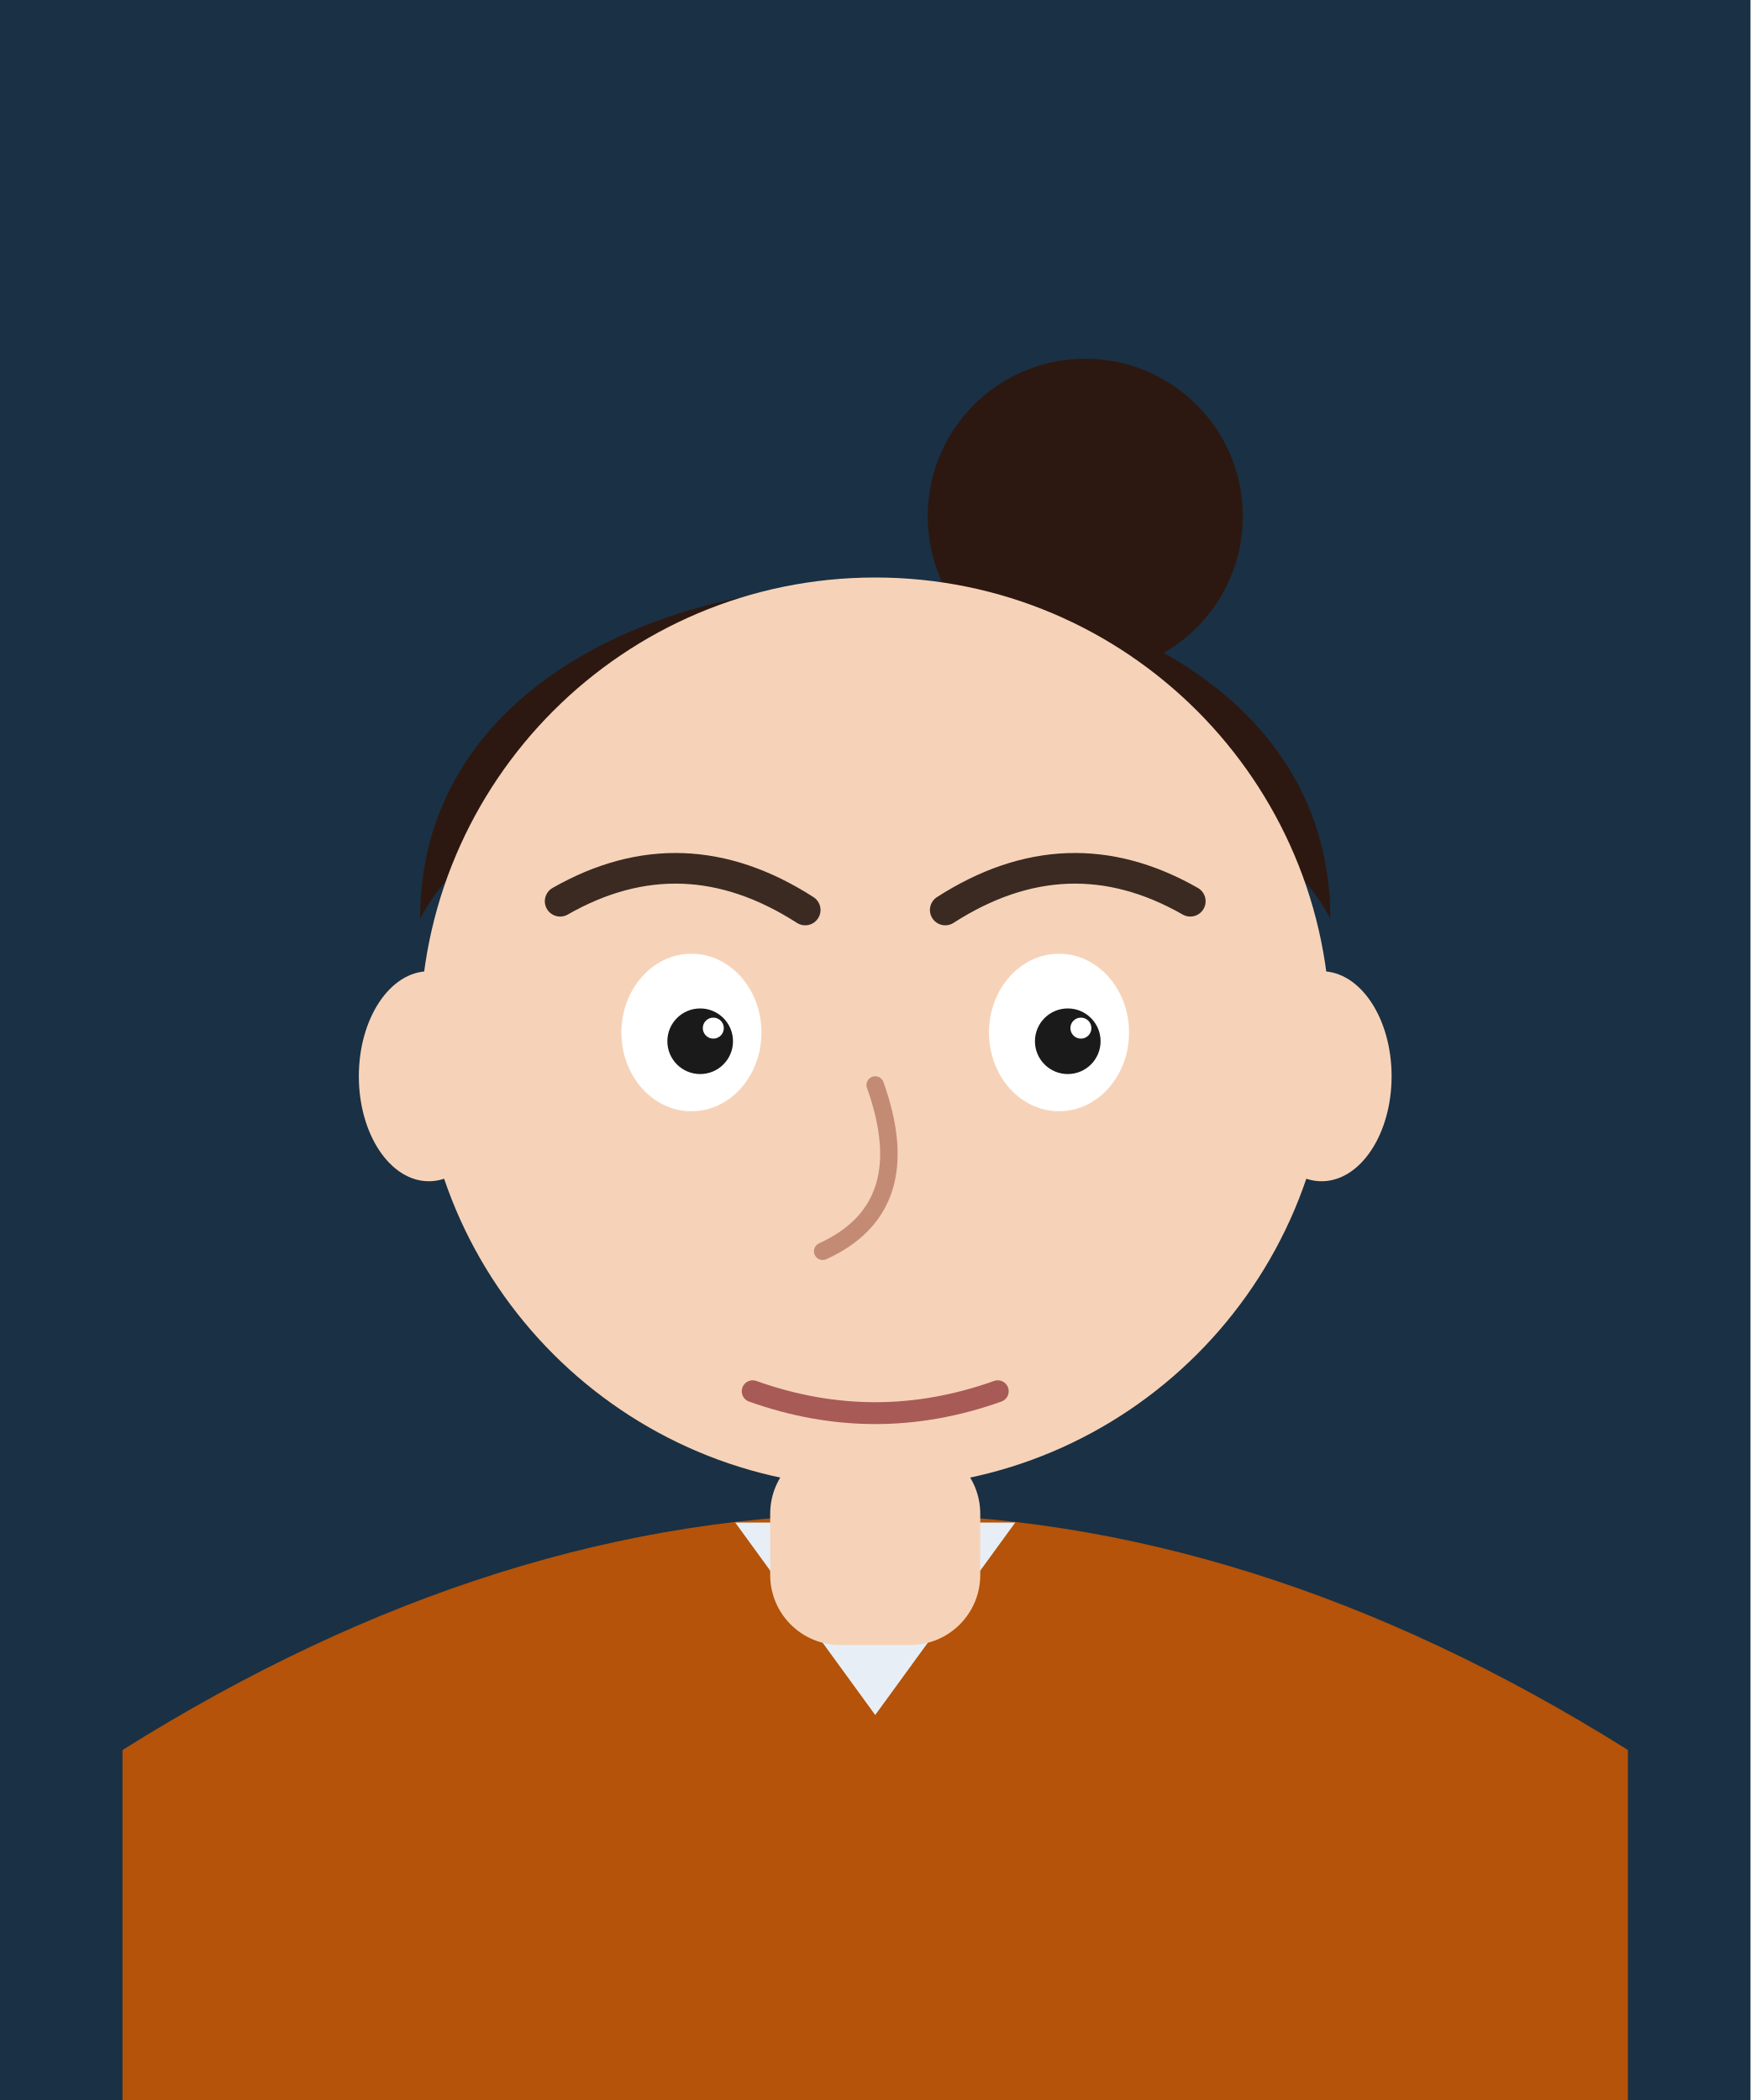
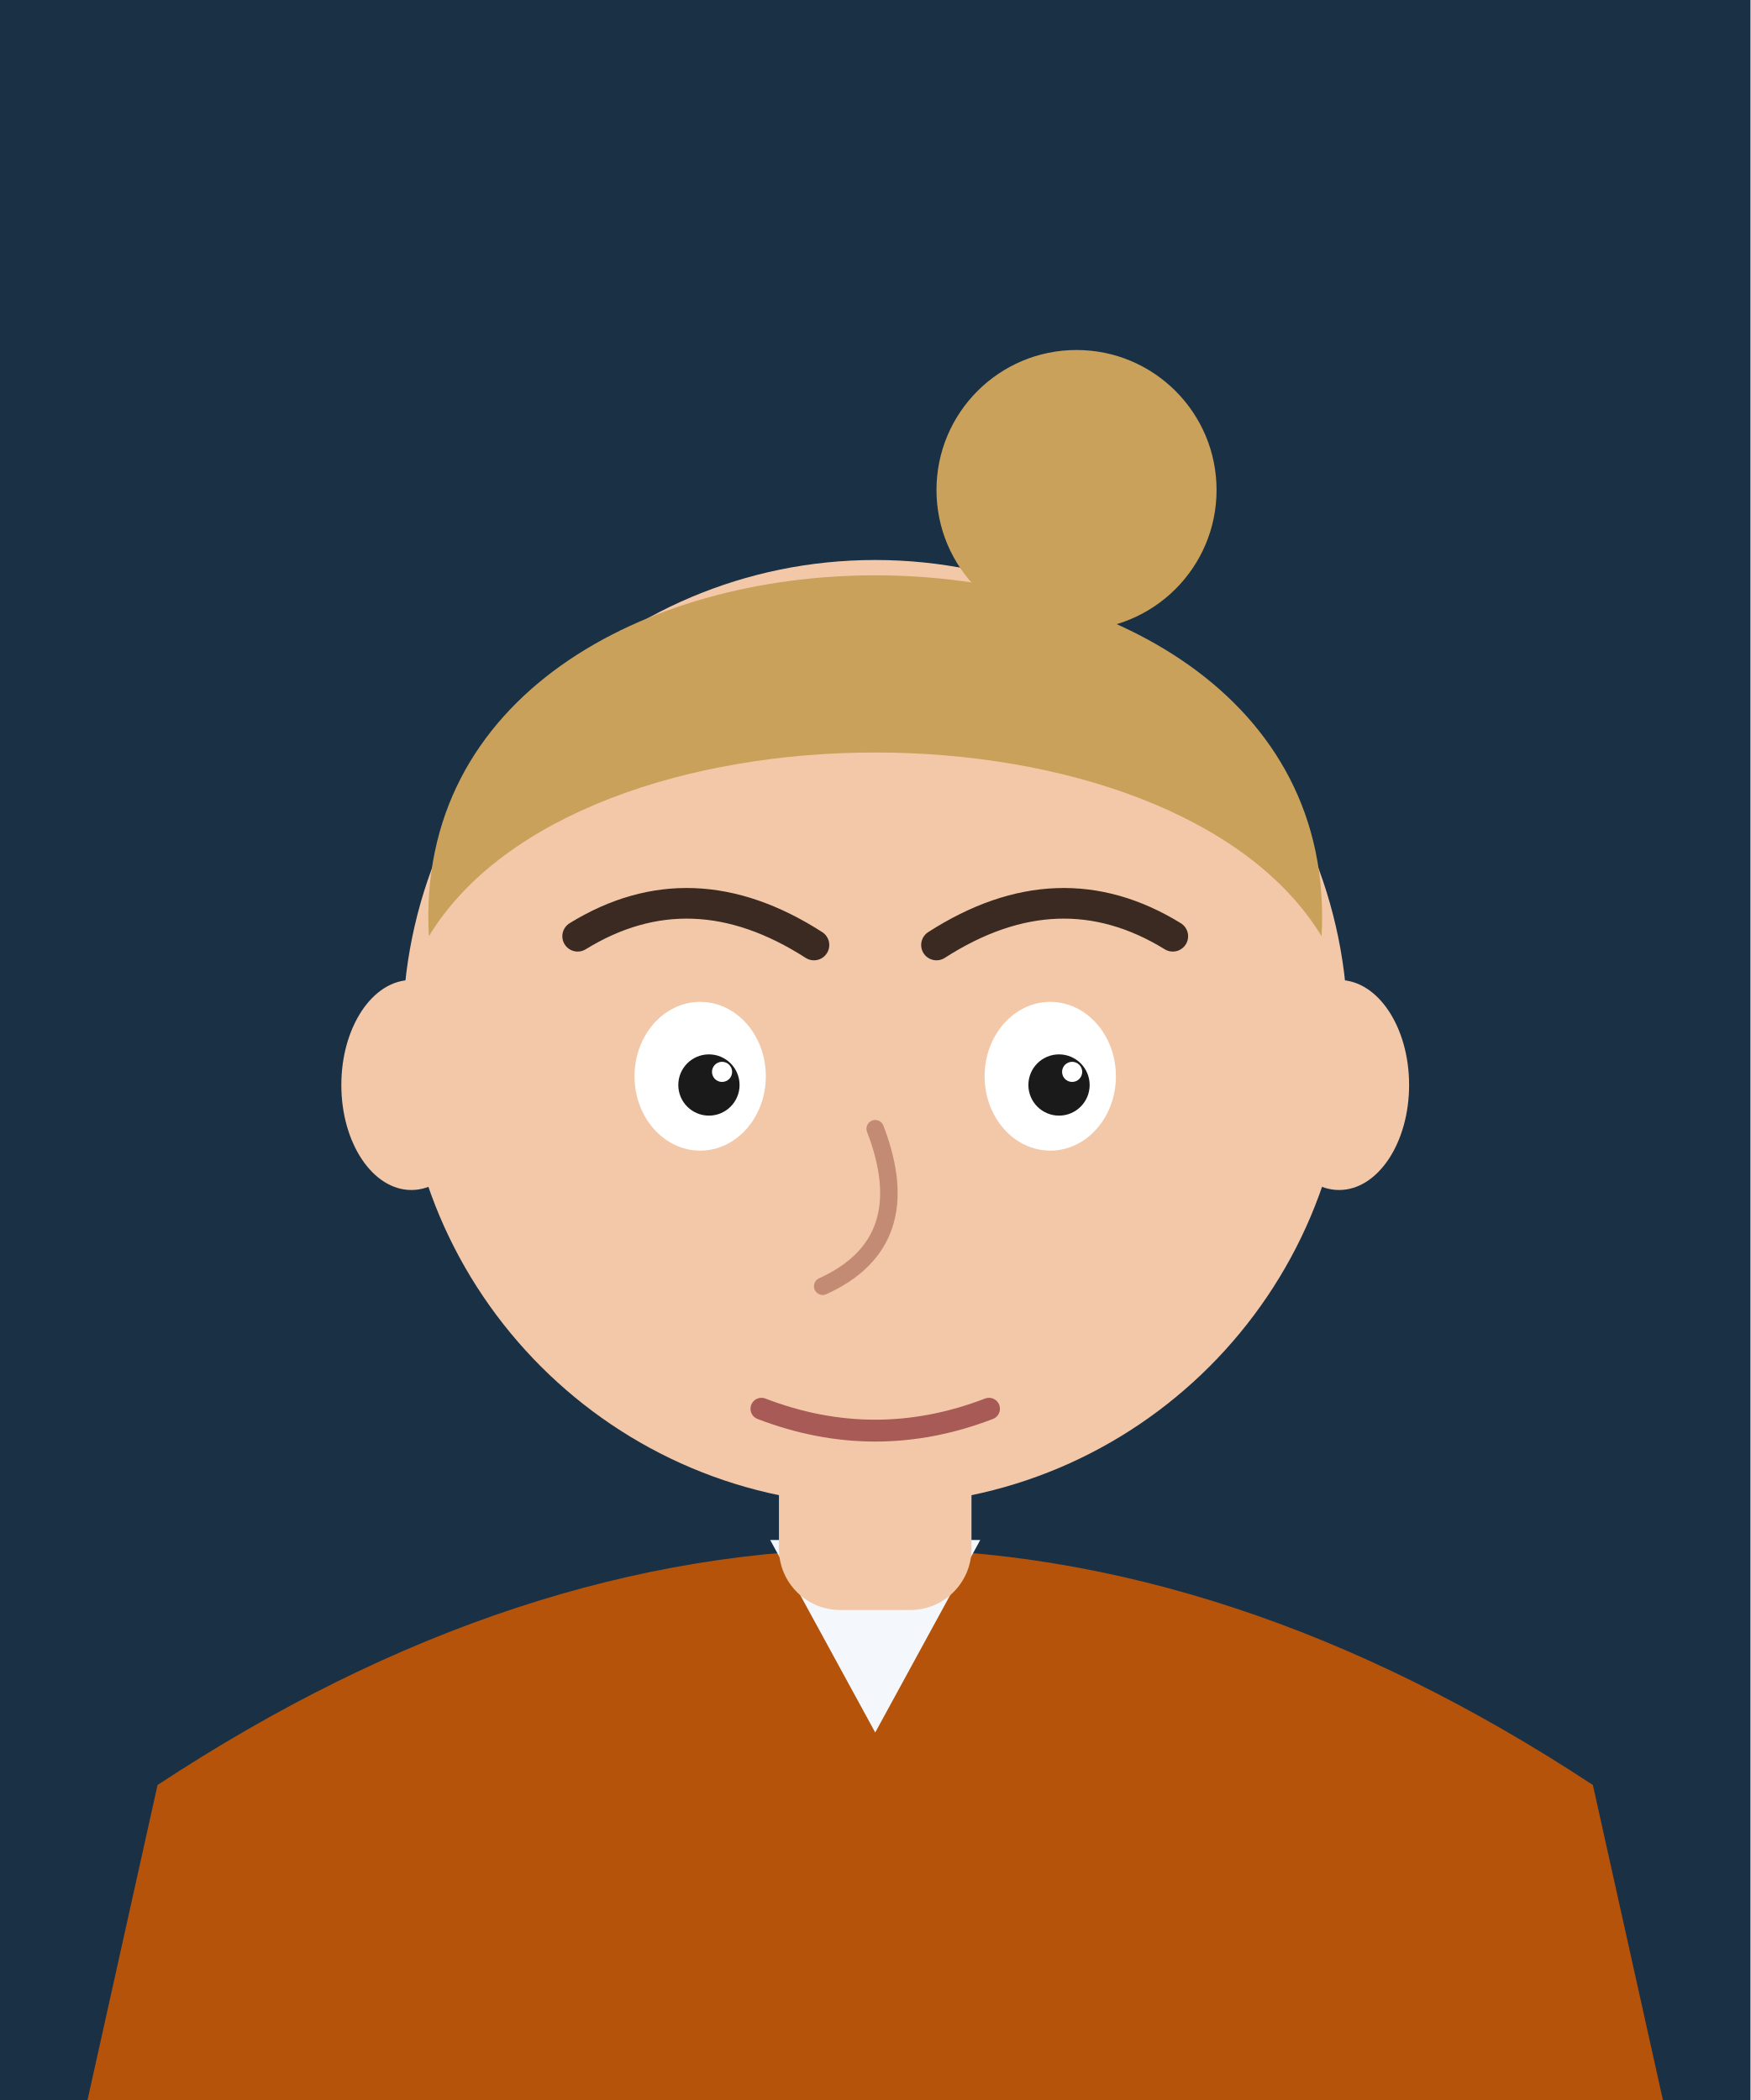
<svg xmlns="http://www.w3.org/2000/svg" viewBox="0 0 400 480">
  <rect width="400" height="480" fill="#1A3044" />
-   <path d="M28 400 Q200 292 372 400 L372 480 L28 480 Z" fill="#B45309" />
-   <path d="M168 348 L200 392 L232 348" fill="#E8EEF5" />
-   <rect x="176" y="330" width="48" height="46" rx="16" fill="#F6D3B8" />
-   <circle cx="248" cy="118" r="36" fill="#2C1810" />
-   <path d="M96 210 C96 108 304 108 304 210 C276 156 124 156 96 210Z" fill="#2C1810" />
-   <circle cx="200" cy="236" r="104" fill="#F6D3B8" />
-   <ellipse cx="98" cy="246" rx="16" ry="24" fill="#F6D3B8" />
-   <ellipse cx="302" cy="246" rx="16" ry="24" fill="#F6D3B8" />
-   <path d="M128 206 Q156 190 184 208" fill="none" stroke="#3A2A22" stroke-width="7" stroke-linecap="round" />
-   <path d="M216 208 Q244 190 272 206" fill="none" stroke="#3A2A22" stroke-width="7" stroke-linecap="round" />
-   <ellipse cx="158" cy="236" rx="16" ry="18" fill="#fff" />
-   <ellipse cx="242" cy="236" rx="16" ry="18" fill="#fff" />
-   <circle cx="160" cy="238" r="7.5" fill="#1a1a1a" />
-   <circle cx="244" cy="238" r="7.5" fill="#1a1a1a" />
-   <circle cx="163" cy="235" r="2.4" fill="#fff" />
-   <circle cx="247" cy="235" r="2.4" fill="#fff" />
-   <path d="M200 248 Q210 276 188 286" fill="none" stroke="#C48B74" stroke-width="4" stroke-linecap="round" />
-   <path d="M172 318 Q200 328 228 318" fill="none" stroke="#A85A56" stroke-width="5" stroke-linecap="round" />
+   <path d="M36 408 Q200 300 364 408 L380 480 L20 480 Z" fill="#B45309" />
+   <path d="M176 352 L200 396 L224 352 Z" fill="#F4F7FB" />
+   <rect x="178" y="328" width="44" height="40" rx="14" fill="#F3C8A8" />
+   <circle cx="200" cy="236" r="108" fill="#F3C8A8" />
+   <ellipse cx="94" cy="248" rx="16" ry="24" fill="#F3C8A8" />
+   <ellipse cx="306" cy="248" rx="16" ry="24" fill="#F3C8A8" />
+   <circle cx="246" cy="112" r="32" fill="#C9A15A" />
+   <path d="M98 214 C92 104 308 104 302 214 C268 158 132 158 98 214Z" fill="#C9A15A" />
+   <path d="M132 214 Q158 198 186 216" fill="none" stroke="#3A2A22" stroke-width="7" stroke-linecap="round" />
+   <path d="M214 216 Q242 198 268 214" fill="none" stroke="#3A2A22" stroke-width="7" stroke-linecap="round" />
+   <ellipse cx="160" cy="246" rx="15" ry="17" fill="#fff" />
+   <ellipse cx="240" cy="246" rx="15" ry="17" fill="#fff" />
+   <circle cx="162" cy="248" r="7" fill="#1a1a1a" />
+   <circle cx="242" cy="248" r="7" fill="#1a1a1a" />
+   <circle cx="165" cy="245" r="2.3" fill="#fff" />
+   <circle cx="245" cy="245" r="2.3" fill="#fff" />
+   <path d="M200 258 Q210 284 188 294" fill="none" stroke="#C48B74" stroke-width="4" stroke-linecap="round" />
+   <path d="M174 322 Q200 332 226 322" fill="none" stroke="#A85A56" stroke-width="5" stroke-linecap="round" />
</svg>
